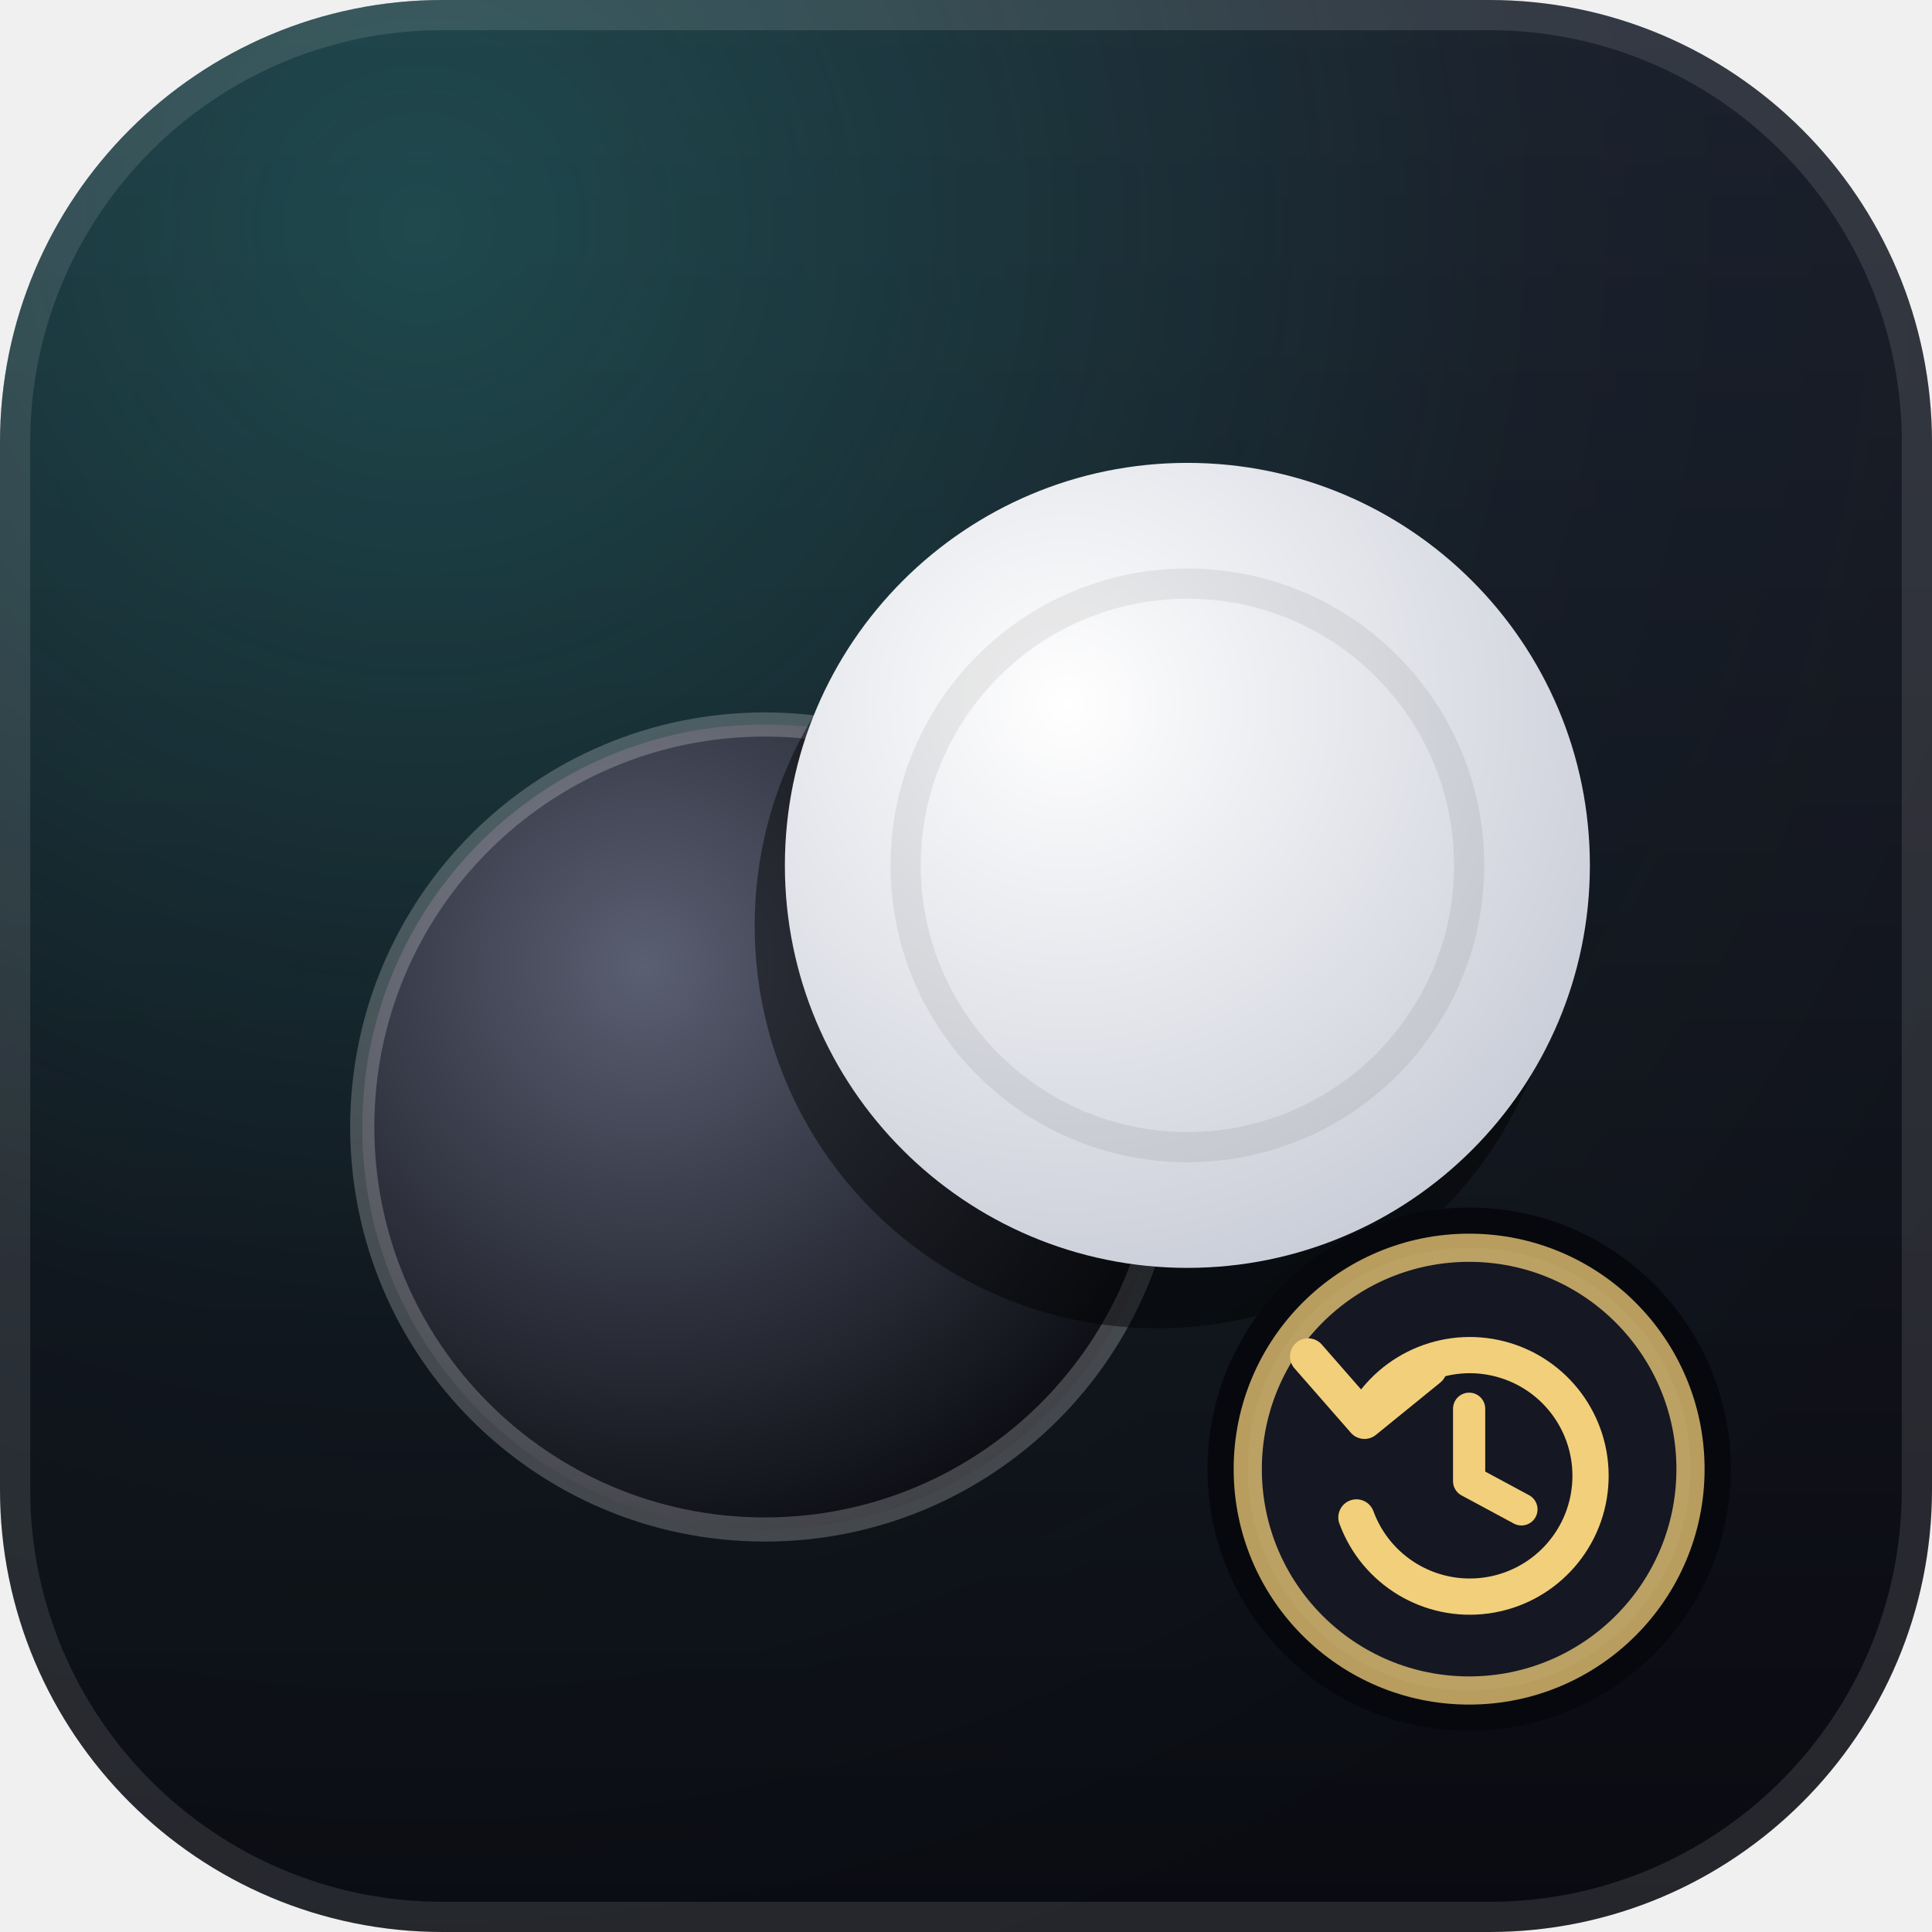
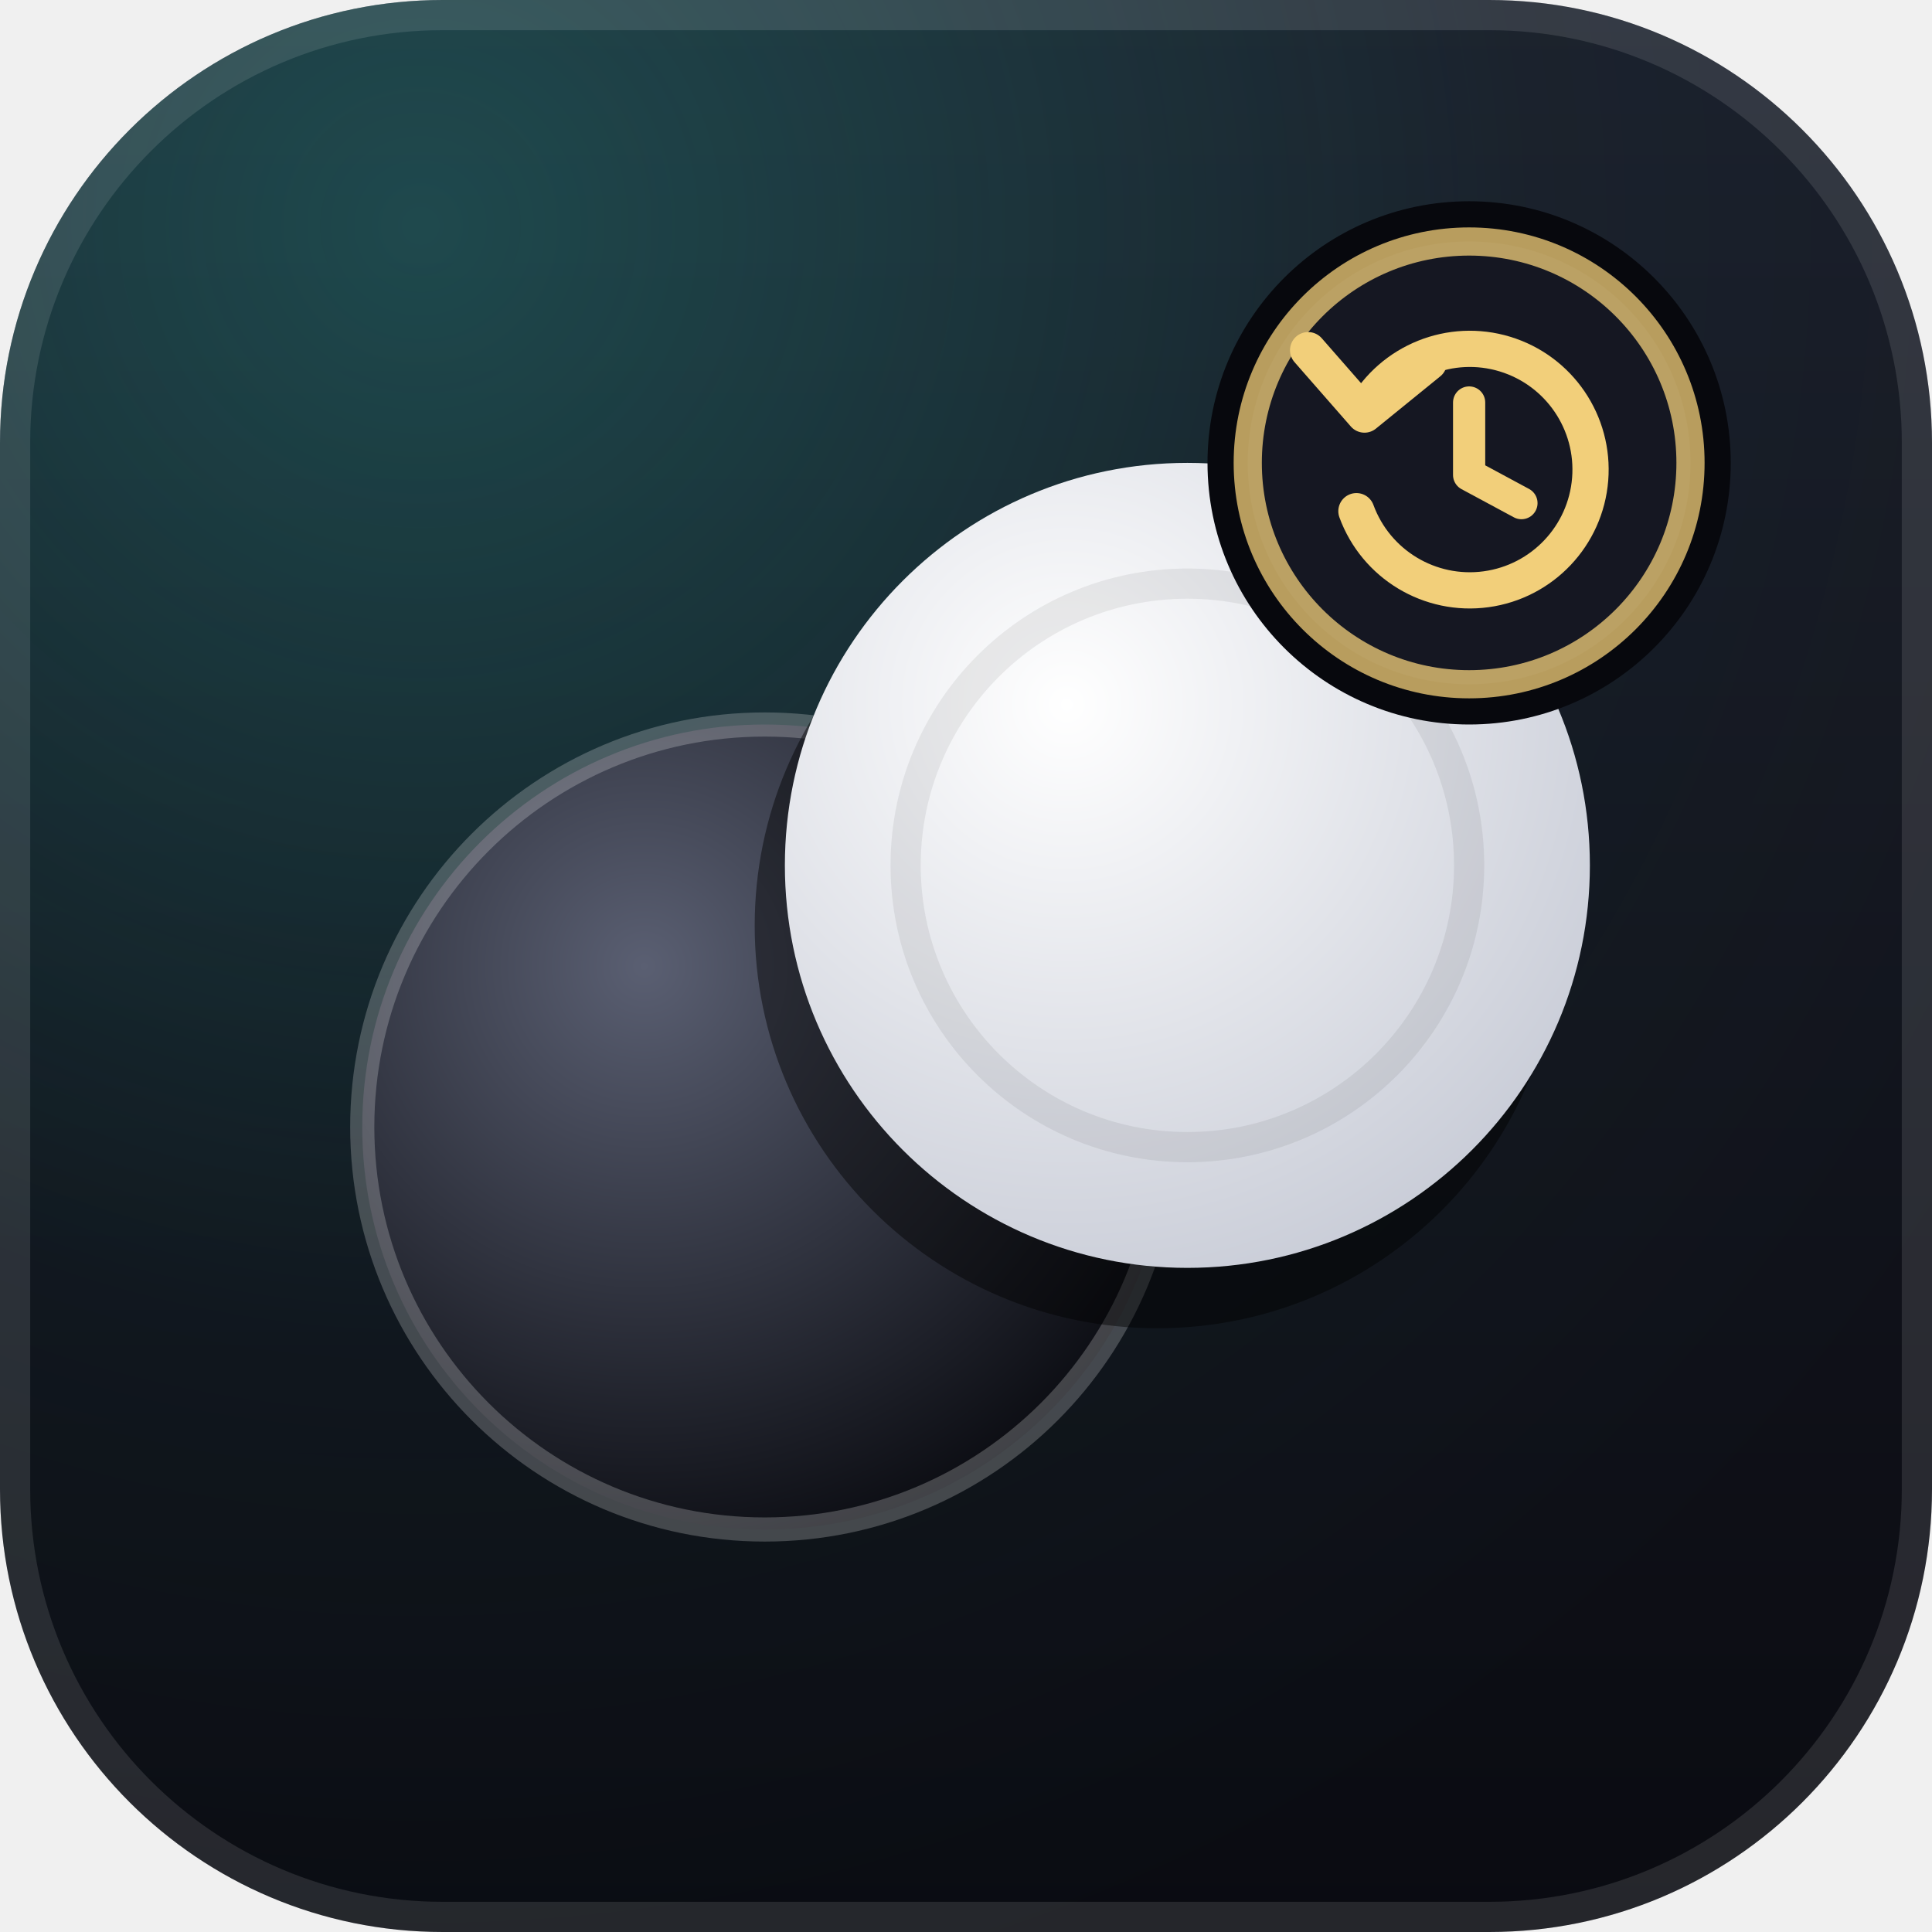
<svg xmlns="http://www.w3.org/2000/svg" viewBox="0 0 96 96" width="96" height="96">
  <defs>
    <linearGradient id="reversiv3-bg" x1="0" y1="0" x2="0" y2="1">
      <stop offset="0" stop-color="#1b1d29" />
      <stop offset="1" stop-color="#0a0b11" />
    </linearGradient>
    <radialGradient id="reversiv3-tint" cx=".22" cy=".12" r=".95">
      <stop offset="0" stop-color="#2bb5a8" stop-opacity=".30" />
      <stop offset=".6" stop-color="#2bb5a8" stop-opacity=".04" />
      <stop offset="1" stop-color="#2bb5a8" stop-opacity="0" />
    </radialGradient>
  </defs>
  <rect width="96" height="96" rx="22" fill="url(#reversiv3-bg)" />
  <rect width="96" height="96" rx="22" fill="url(#reversiv3-tint)" />
  <rect x=".75" y=".75" width="94.5" height="94.5" rx="21.25" fill="none" stroke="#fff" stroke-opacity=".11" stroke-width="1.5" />
  <defs>
    <radialGradient id="reversiv3-k" cx=".35" cy=".3" r=".8">
      <stop offset="0" stop-color="#5a5f72" />
      <stop offset="1" stop-color="#07080d" />
    </radialGradient>
    <radialGradient id="reversiv3-w" cx=".35" cy=".3" r=".85">
      <stop offset="0" stop-color="#ffffff" />
      <stop offset="1" stop-color="#c3c7d3" />
    </radialGradient>
  </defs>
  <circle cx="38" cy="56" r="20" fill="url(#reversiv3-k)" stroke="#fff" stroke-opacity=".22" stroke-width="1.2" />
  <circle cx="59" cy="43" r="20" fill="#000" fill-opacity=".45" transform="translate(-1.5 3)" />
  <circle cx="59" cy="43" r="20" fill="url(#reversiv3-w)" />
  <circle cx="59" cy="43" r="14" fill="none" stroke="#000" stroke-opacity=".07" stroke-width="1.5" />
-   <g transform="translate(73 73)">
+   <g transform="translate(73 23)">
    <circle r="13" fill="#07080d" />
    <circle r="11" fill="#151722" stroke="#f2cf7a" stroke-opacity=".75" stroke-width="1.4" />
    <path d="M-5.2 -2.6A6 6 0 1 1 -5.6 2.4" fill="none" stroke="#f2cf7a" stroke-width="1.8" stroke-linecap="round" />
    <path d="M-8 -5.6L-5.2 -2.4L-2 -5" fill="none" stroke="#f2cf7a" stroke-width="1.8" stroke-linecap="round" stroke-linejoin="round" />
    <path d="M0 -3V0.6L2.6 2" fill="none" stroke="#f2cf7a" stroke-width="1.6" stroke-linecap="round" stroke-linejoin="round" />
  </g>
</svg>
